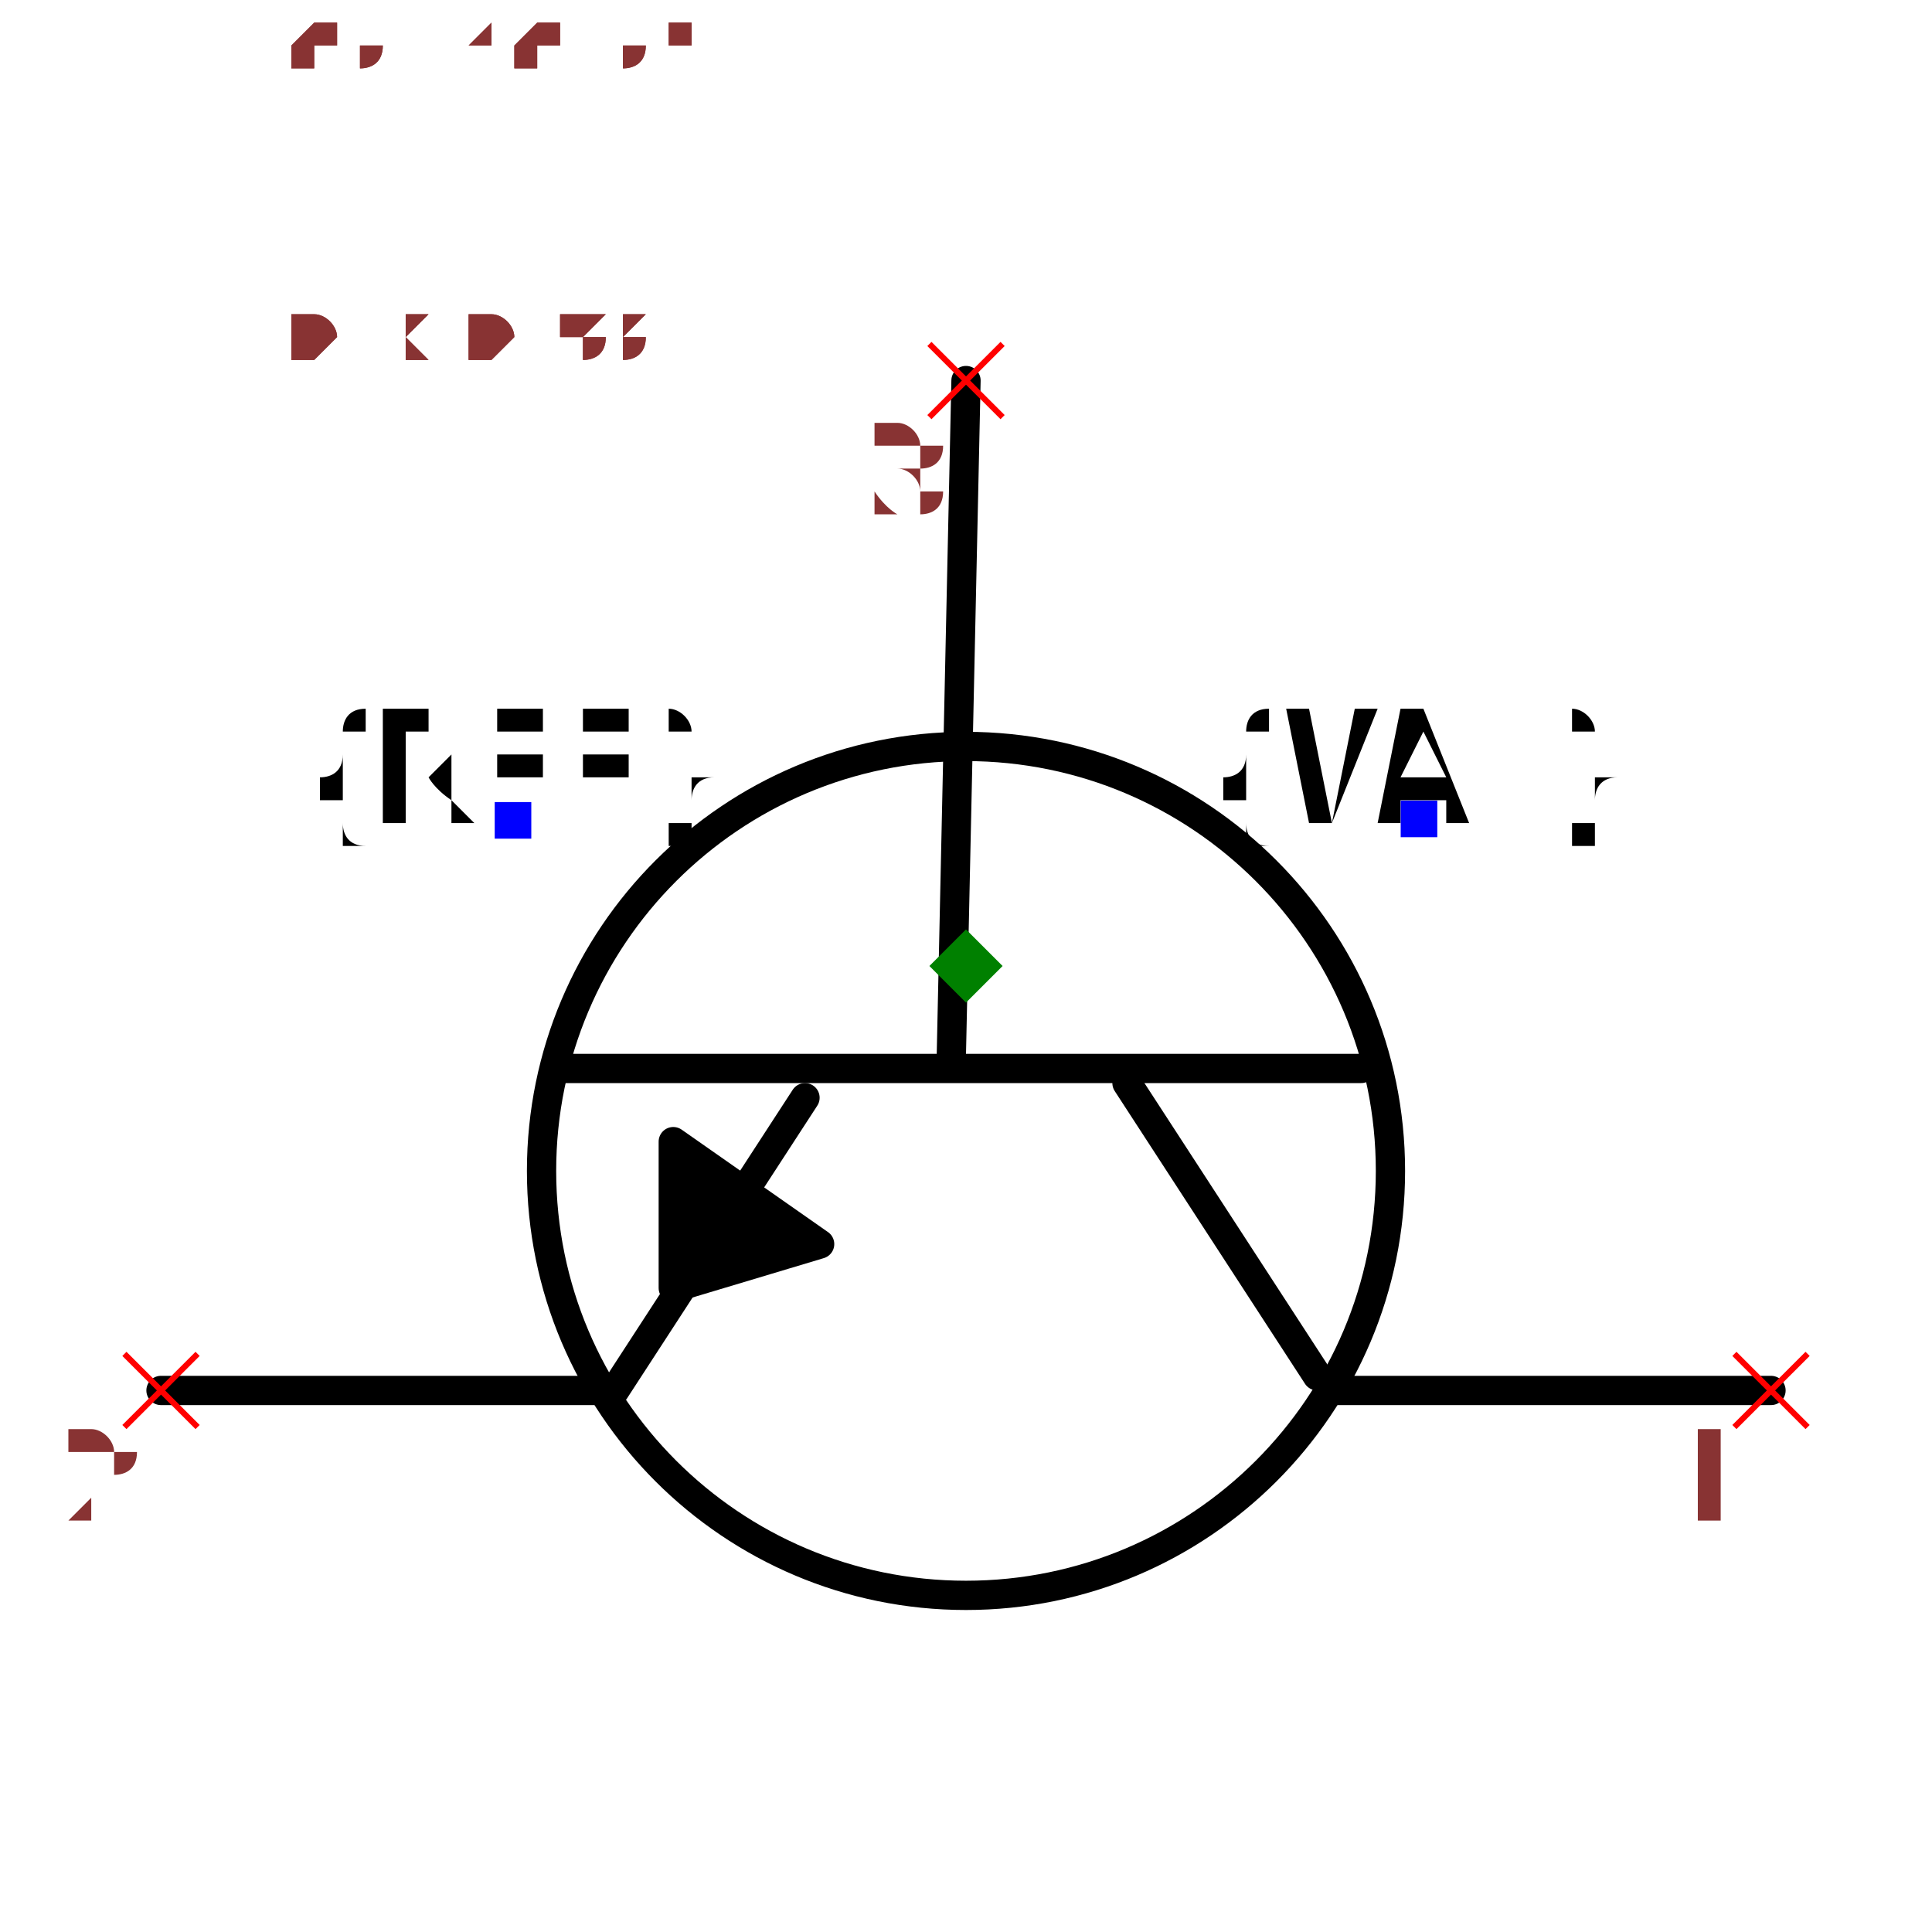
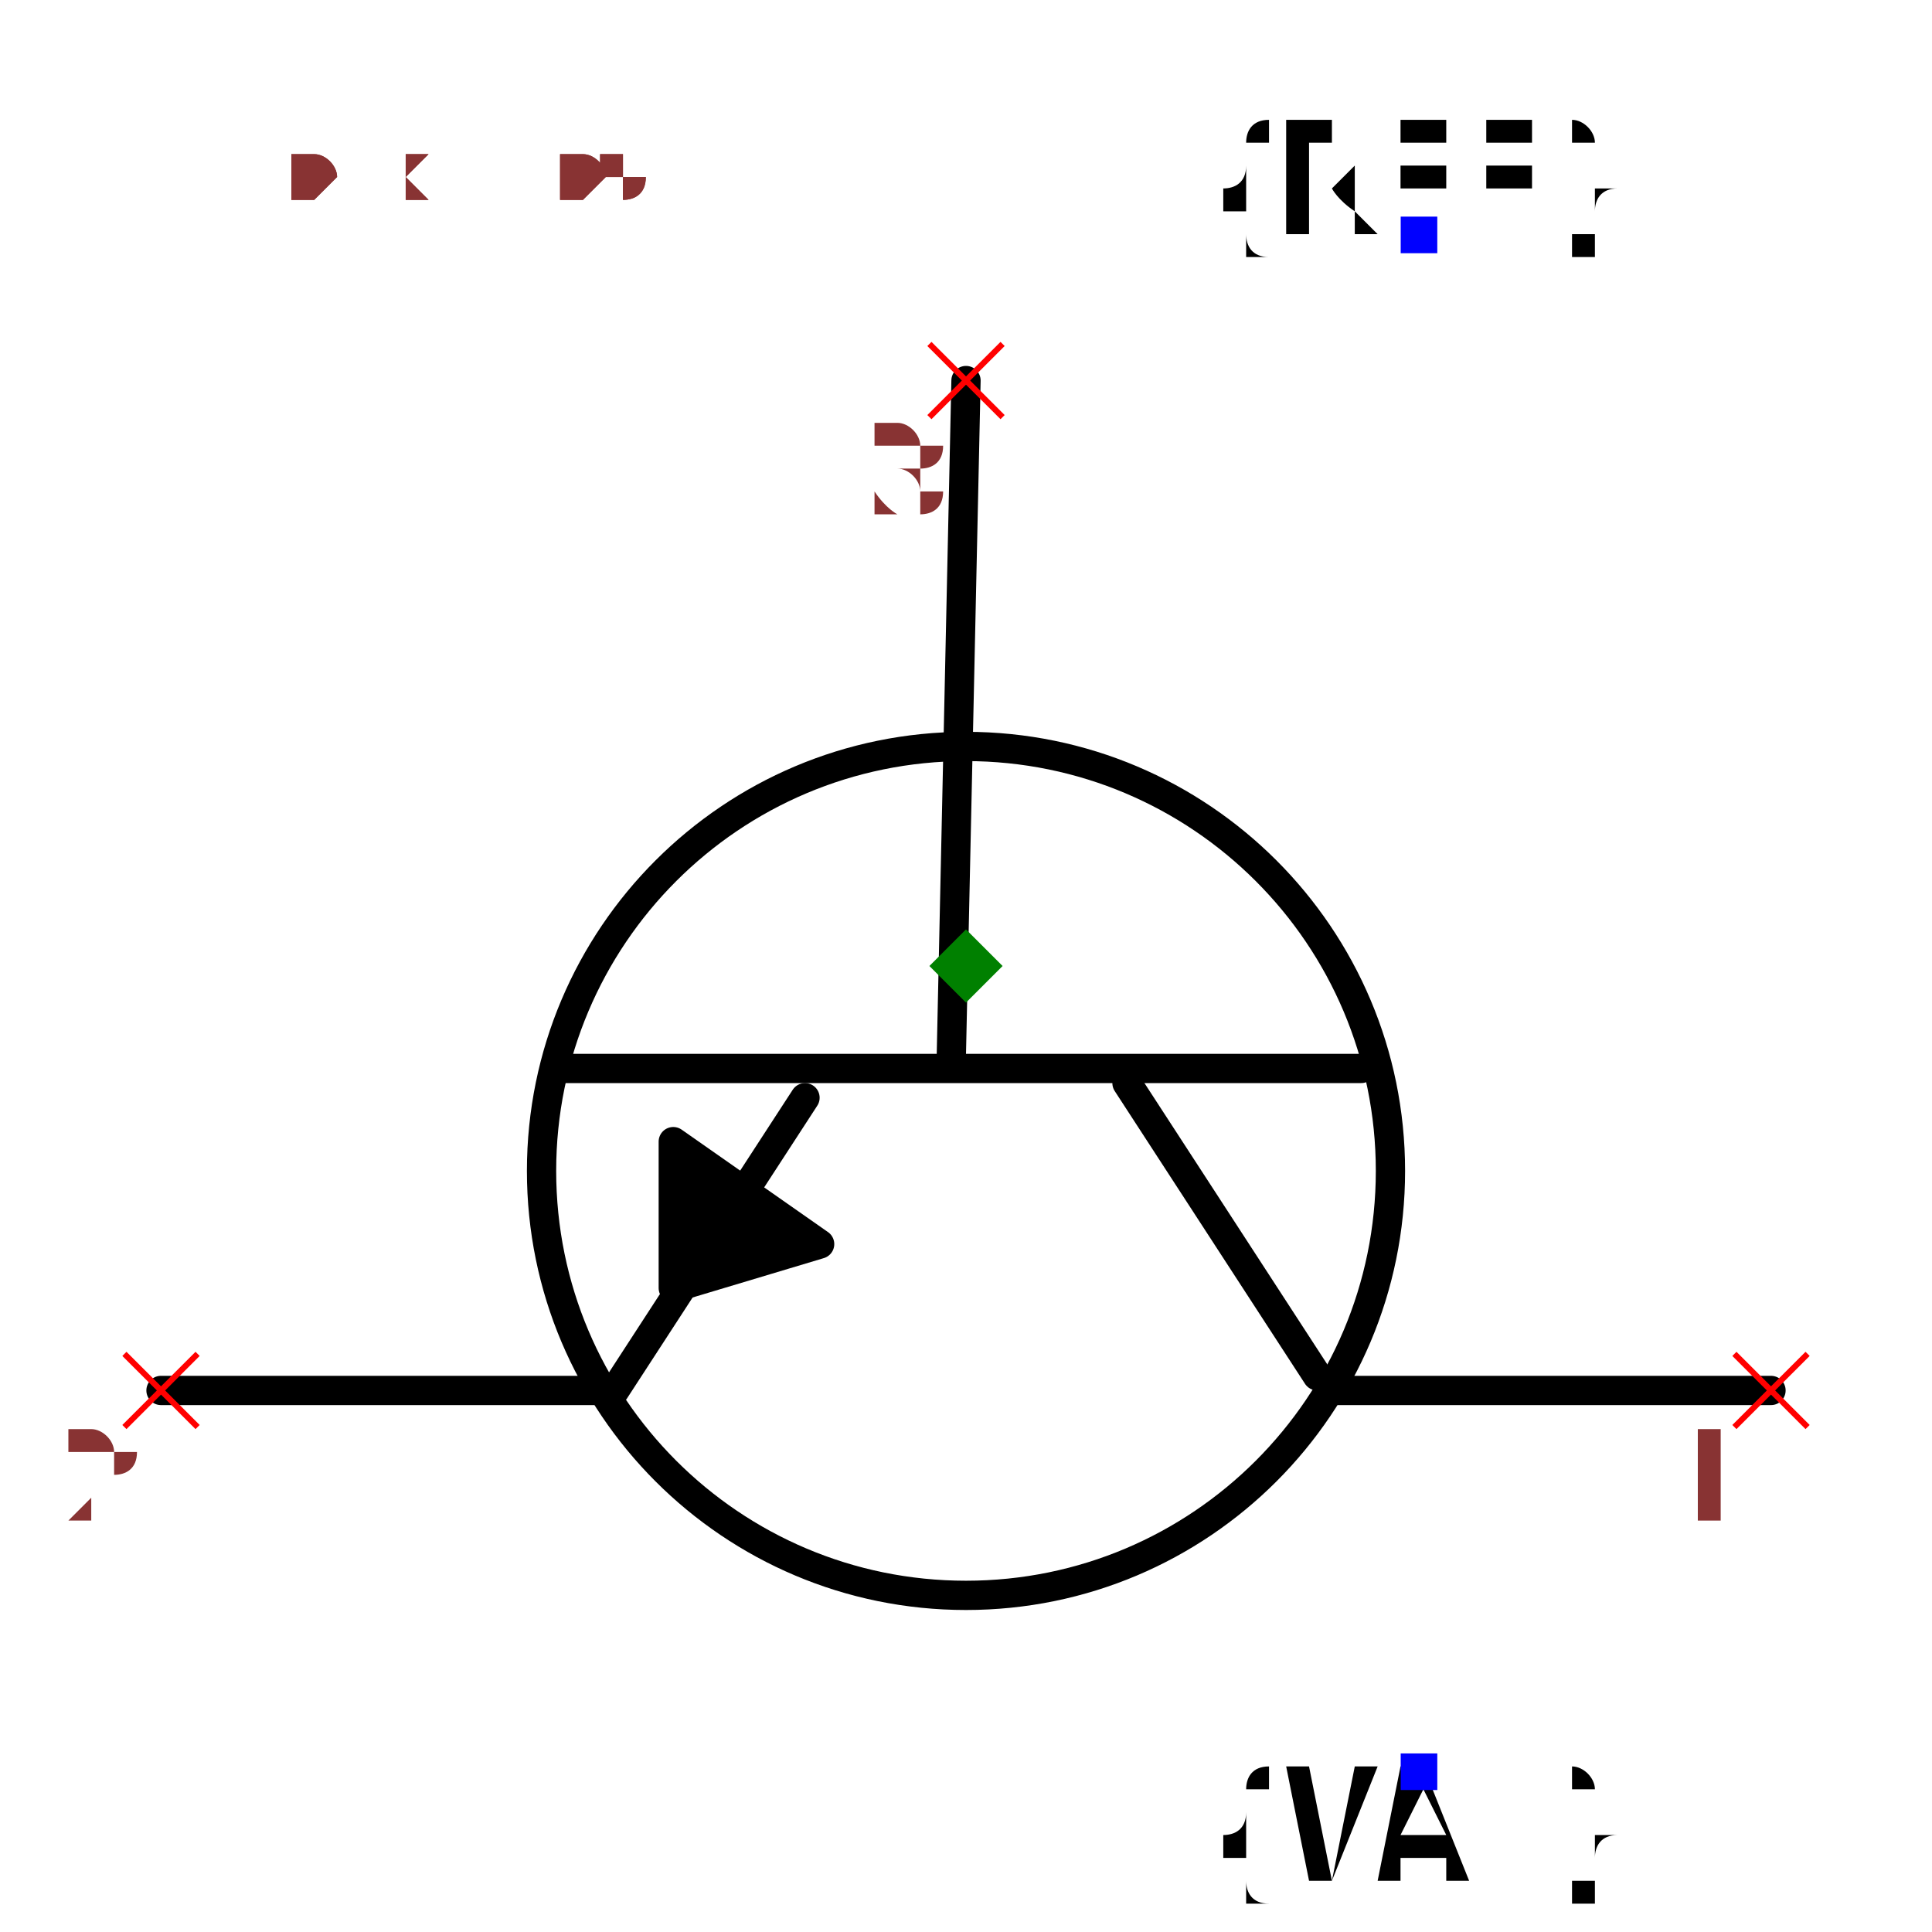
- <svg xmlns="http://www.w3.org/2000/svg" width="150" height="150" viewBox="-0.66 -0.498 1.32 0.996">
+ <svg xmlns="http://www.w3.org/2000/svg" width="150" height="150" viewBox="-0.66 -0.63 1.32 1.26">
  <path d="M-2.4492935982947065e-17,-0.4 L-0.01,0.06" fill="none" stroke="black" stroke-width="0.02" stroke-linecap="round" stroke-linejoin="round" />
  <path d="M0.27,0.07 L-0.28,0.07" fill="none" stroke="black" stroke-width="0.02" stroke-linecap="round" stroke-linejoin="round" />
  <path d="M0.24,0.28 L0.11,0.08" fill="none" stroke="black" stroke-width="0.02" stroke-linecap="round" stroke-linejoin="round" />
  <path d="M-0.24,0.29 L-0.11,0.09" fill="none" stroke="black" stroke-width="0.02" stroke-linecap="round" stroke-linejoin="round" />
  <path d="M0.25,0.29 L0.55,0.29" fill="none" stroke="black" stroke-width="0.02" stroke-linecap="round" stroke-linejoin="round" />
  <path d="M-0.55,0.29 L-0.25,0.29" fill="none" stroke="black" stroke-width="0.02" stroke-linecap="round" stroke-linejoin="round" />
  <path d="M-0.1,0.19 L-0.2,0.12 L-0.2,0.22 L-0.1,0.19" fill="black" stroke="black" stroke-width="0.02" stroke-linecap="round" stroke-linejoin="round" />
  <circle cx="8.572527594031473e-18" cy="0.14" r="0.29" fill="none" stroke="black" stroke-width="0.02" />
-   <text x="-0.309" y="-0.1" dx="0" dy="0" text-anchor="middle" style="font: 0.1px monospace; fill: black">{REF}</text>
-   <rect x="-0.322" y="-0.112" width="0.025" height="0.025" fill="blue" />
-   <text x="0.309" y="-0.1" dx="0" dy="0" text-anchor="middle" style="font: 0.1px monospace; fill: black">{VAL}</text>
-   <rect x="0.297" y="-0.113" width="0.025" height="0.025" fill="blue" />
+   <text x="0.309" y="-0.5" dx="0" dy="0" text-anchor="middle" style="font: 0.1px monospace; fill: black">{REF}</text>
+   <rect x="0.297" y="-0.512" width="0.025" height="0.025" fill="blue" />
+   <text x="0.309" y="0.55" dx="0" dy="0.075" text-anchor="middle" style="font: 0.1px monospace; fill: black">{VAL}</text>
+   <rect x="0.297" y="0.538" width="0.025" height="0.025" fill="blue" />
  <line x1="0.525" y1="0.265" x2="0.575" y2="0.315" stroke="red" stroke-width="0.004" />
  <line x1="0.525" y1="0.315" x2="0.575" y2="0.265" stroke="red" stroke-width="0.004" />
  <text x="0.51" y="0.38" text-anchor="middle" style="font: 0.08px monospace; fill: #833;">1</text>
  <line x1="-0.575" y1="0.265" x2="-0.525" y2="0.315" stroke="red" stroke-width="0.004" />
  <line x1="-0.575" y1="0.315" x2="-0.525" y2="0.265" stroke="red" stroke-width="0.004" />
  <text x="-0.59" y="0.38" text-anchor="middle" style="font: 0.08px monospace; fill: #833;">2</text>
  <line x1="-0.025" y1="-0.425" x2="0.025" y2="-0.375" stroke="red" stroke-width="0.004" />
  <line x1="-0.025" y1="-0.375" x2="0.025" y2="-0.425" stroke="red" stroke-width="0.004" />
  <text x="-0.04" y="-0.31" text-anchor="middle" style="font: 0.08px monospace; fill: #833;">3</text>
  <path d="M 0 -0.025 L 0.025 0 L 0 0.025 L -0.025 0 Z" fill="green" />
-   <text x="-0.55" y="-0.415" style="font: 0.05px monospace; fill: #833;">1.10 x 0.83</text>
-   <text x="-0.55" y="-0.465" dy="-0.15" style="font: 0.05px monospace; fill: #833;">1 [collector]</text>
-   <text x="-0.55" y="-0.515" dy="-0.15" style="font: 0.05px monospace; fill: #833;">2 [emitter]</text>
-   <text x="-0.55" y="-0.565" dy="-0.15" style="font: 0.05px monospace; fill: #833;">3 [base]</text>
-   <text x="-0.55" y="-0.415" style="font: 0.05px monospace; fill: #833;">1.10 x 0.83</text>
-   <text x="-0.55" y="-0.465" dy="-0.15" style="font: 0.05px monospace; fill: #833;">1 [collector]</text>
-   <text x="-0.55" y="-0.515" dy="-0.15" style="font: 0.05px monospace; fill: #833;">2 [emitter]</text>
-   <text x="-0.55" y="-0.565" dy="-0.15" style="font: 0.05px monospace; fill: #833;">3 [base]</text>
+   <text x="-0.55" y="-0.525" style="font: 0.05px monospace; fill: #833;">1.10 x 1.05</text>
+   <text x="-0.55" y="-0.575" dy="-0.15" style="font: 0.05px monospace; fill: #833;">1 [collector]</text>
+   <text x="-0.55" y="-0.625" dy="-0.15" style="font: 0.05px monospace; fill: #833;">2 [emitter]</text>
+   <text x="-0.55" y="-0.675" dy="-0.15" style="font: 0.05px monospace; fill: #833;">3 [base]</text>
+   <text x="-0.55" y="-0.525" style="font: 0.05px monospace; fill: #833;">1.10 x 1.05</text>
+   <text x="-0.55" y="-0.575" dy="-0.15" style="font: 0.05px monospace; fill: #833;">1 [collector]</text>
+   <text x="-0.55" y="-0.625" dy="-0.15" style="font: 0.05px monospace; fill: #833;">2 [emitter]</text>
+   <text x="-0.55" y="-0.675" dy="-0.15" style="font: 0.05px monospace; fill: #833;">3 [base]</text>
</svg>
